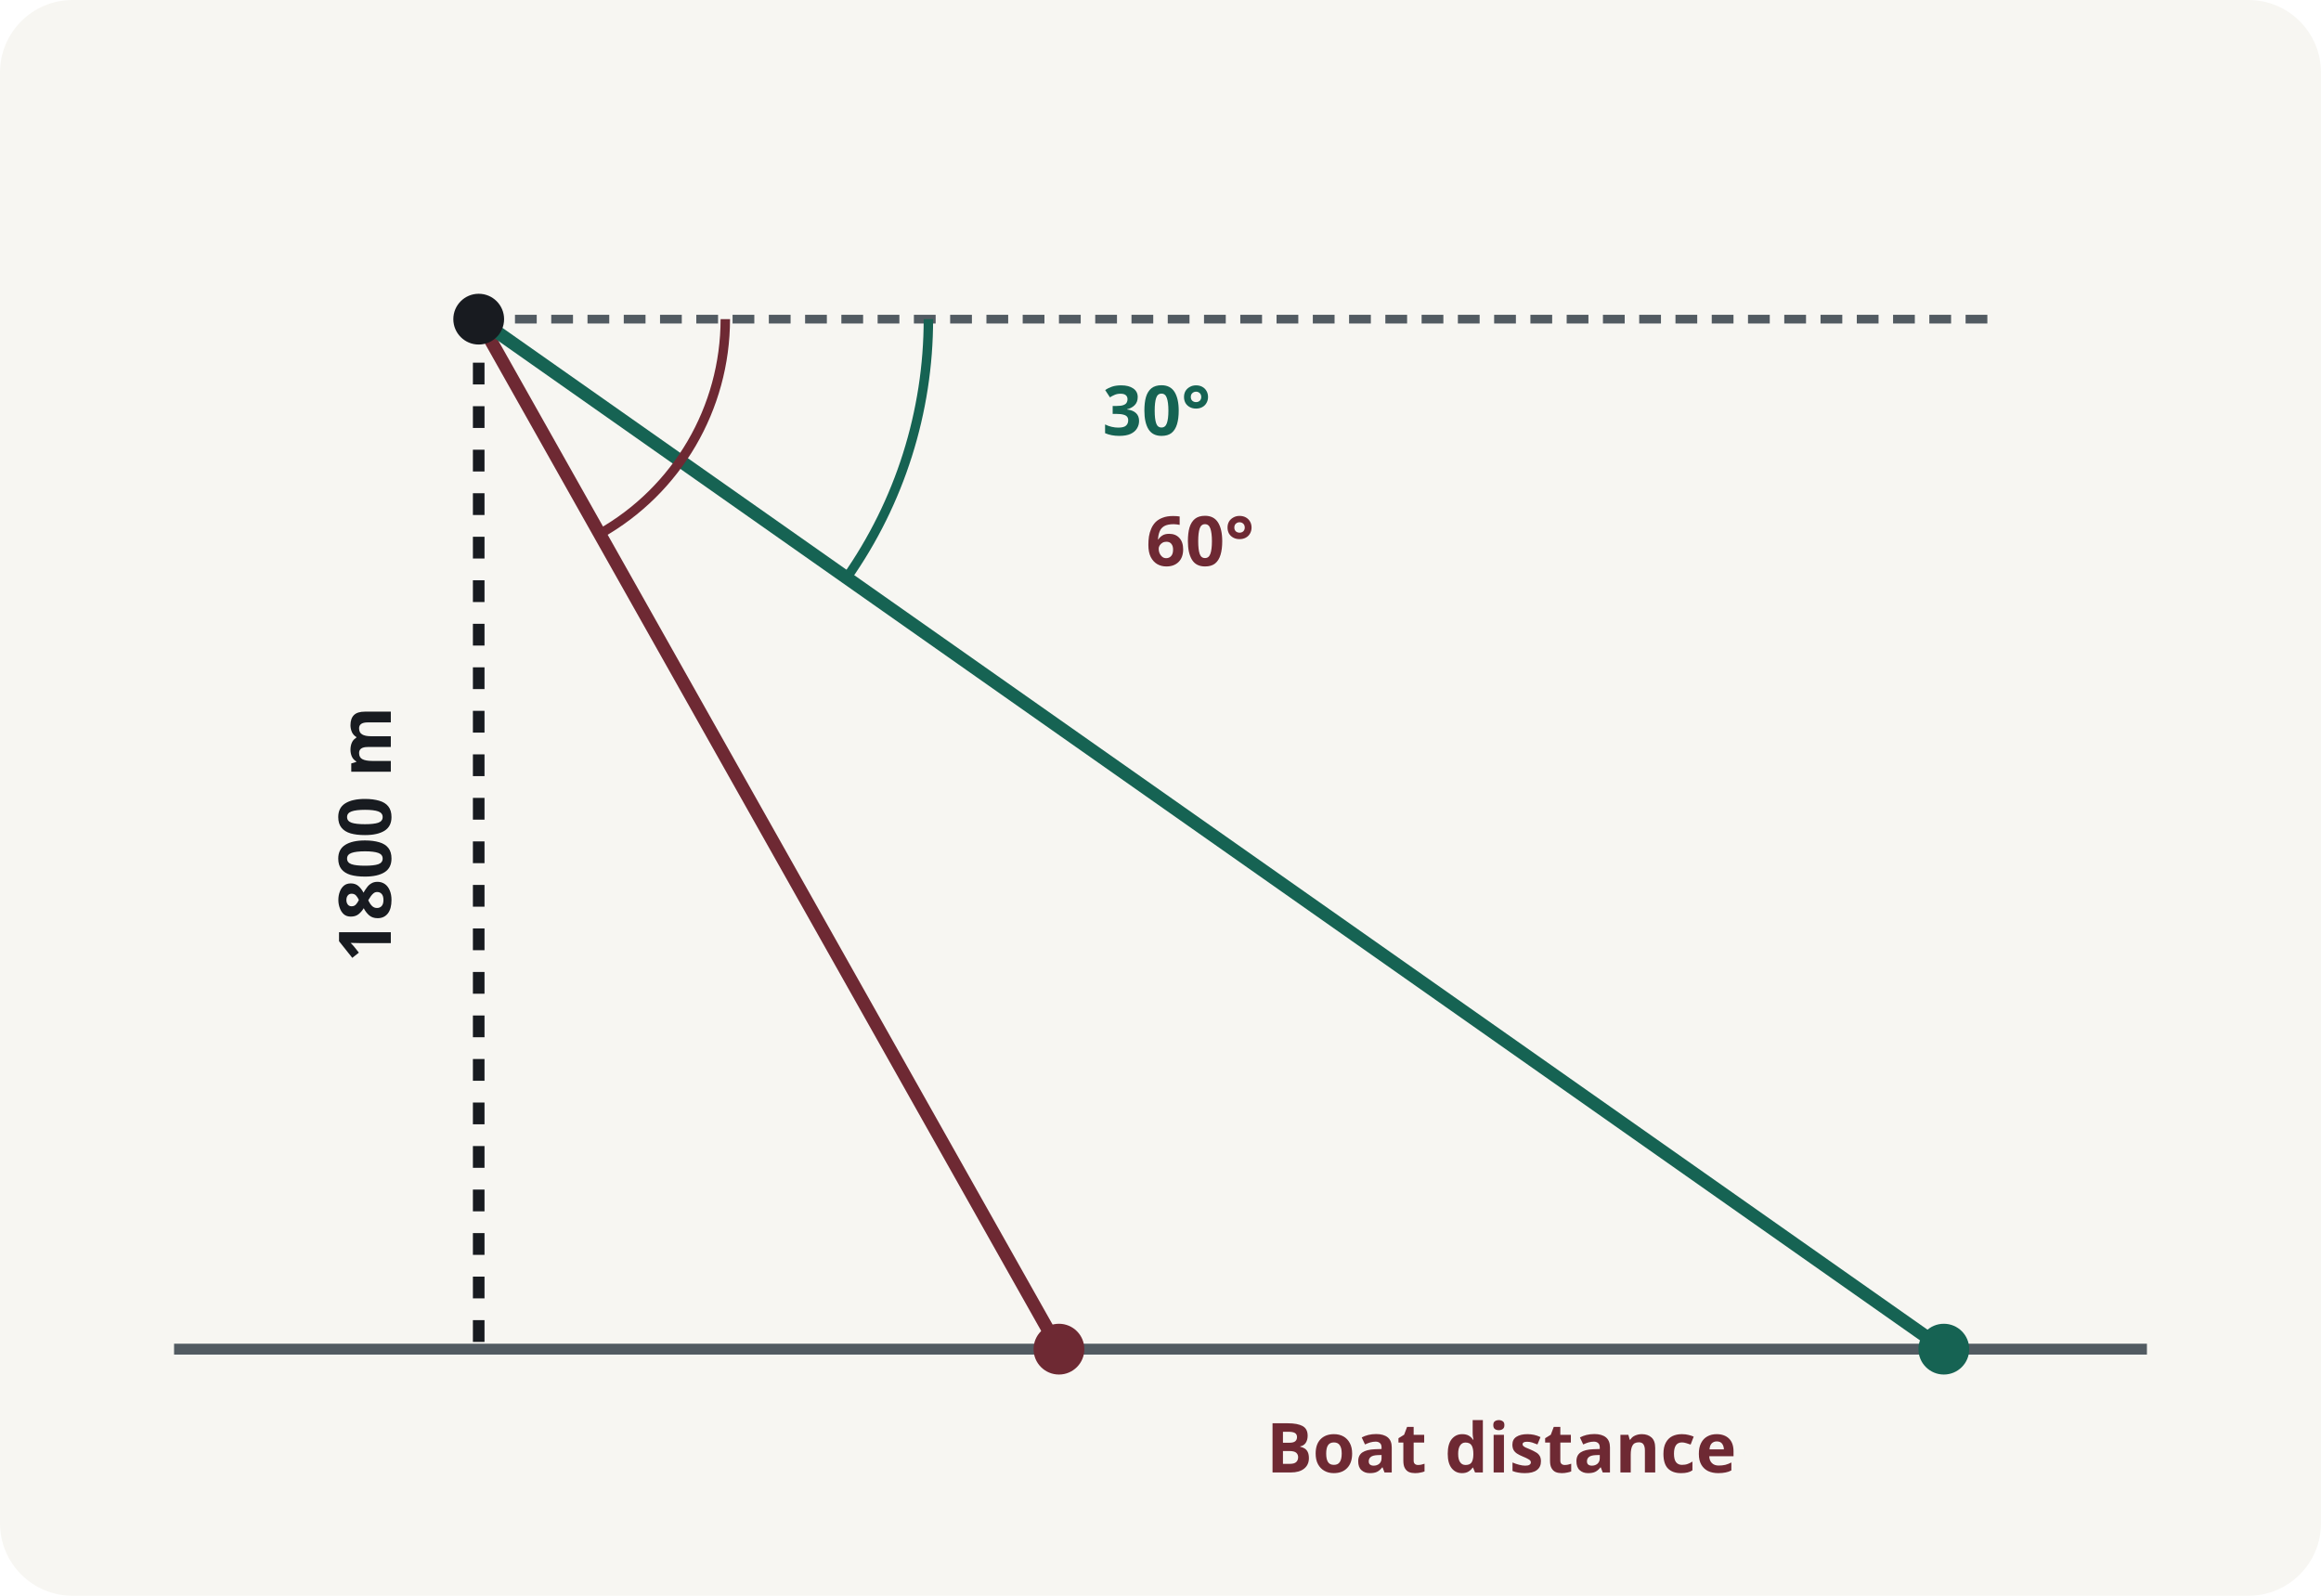
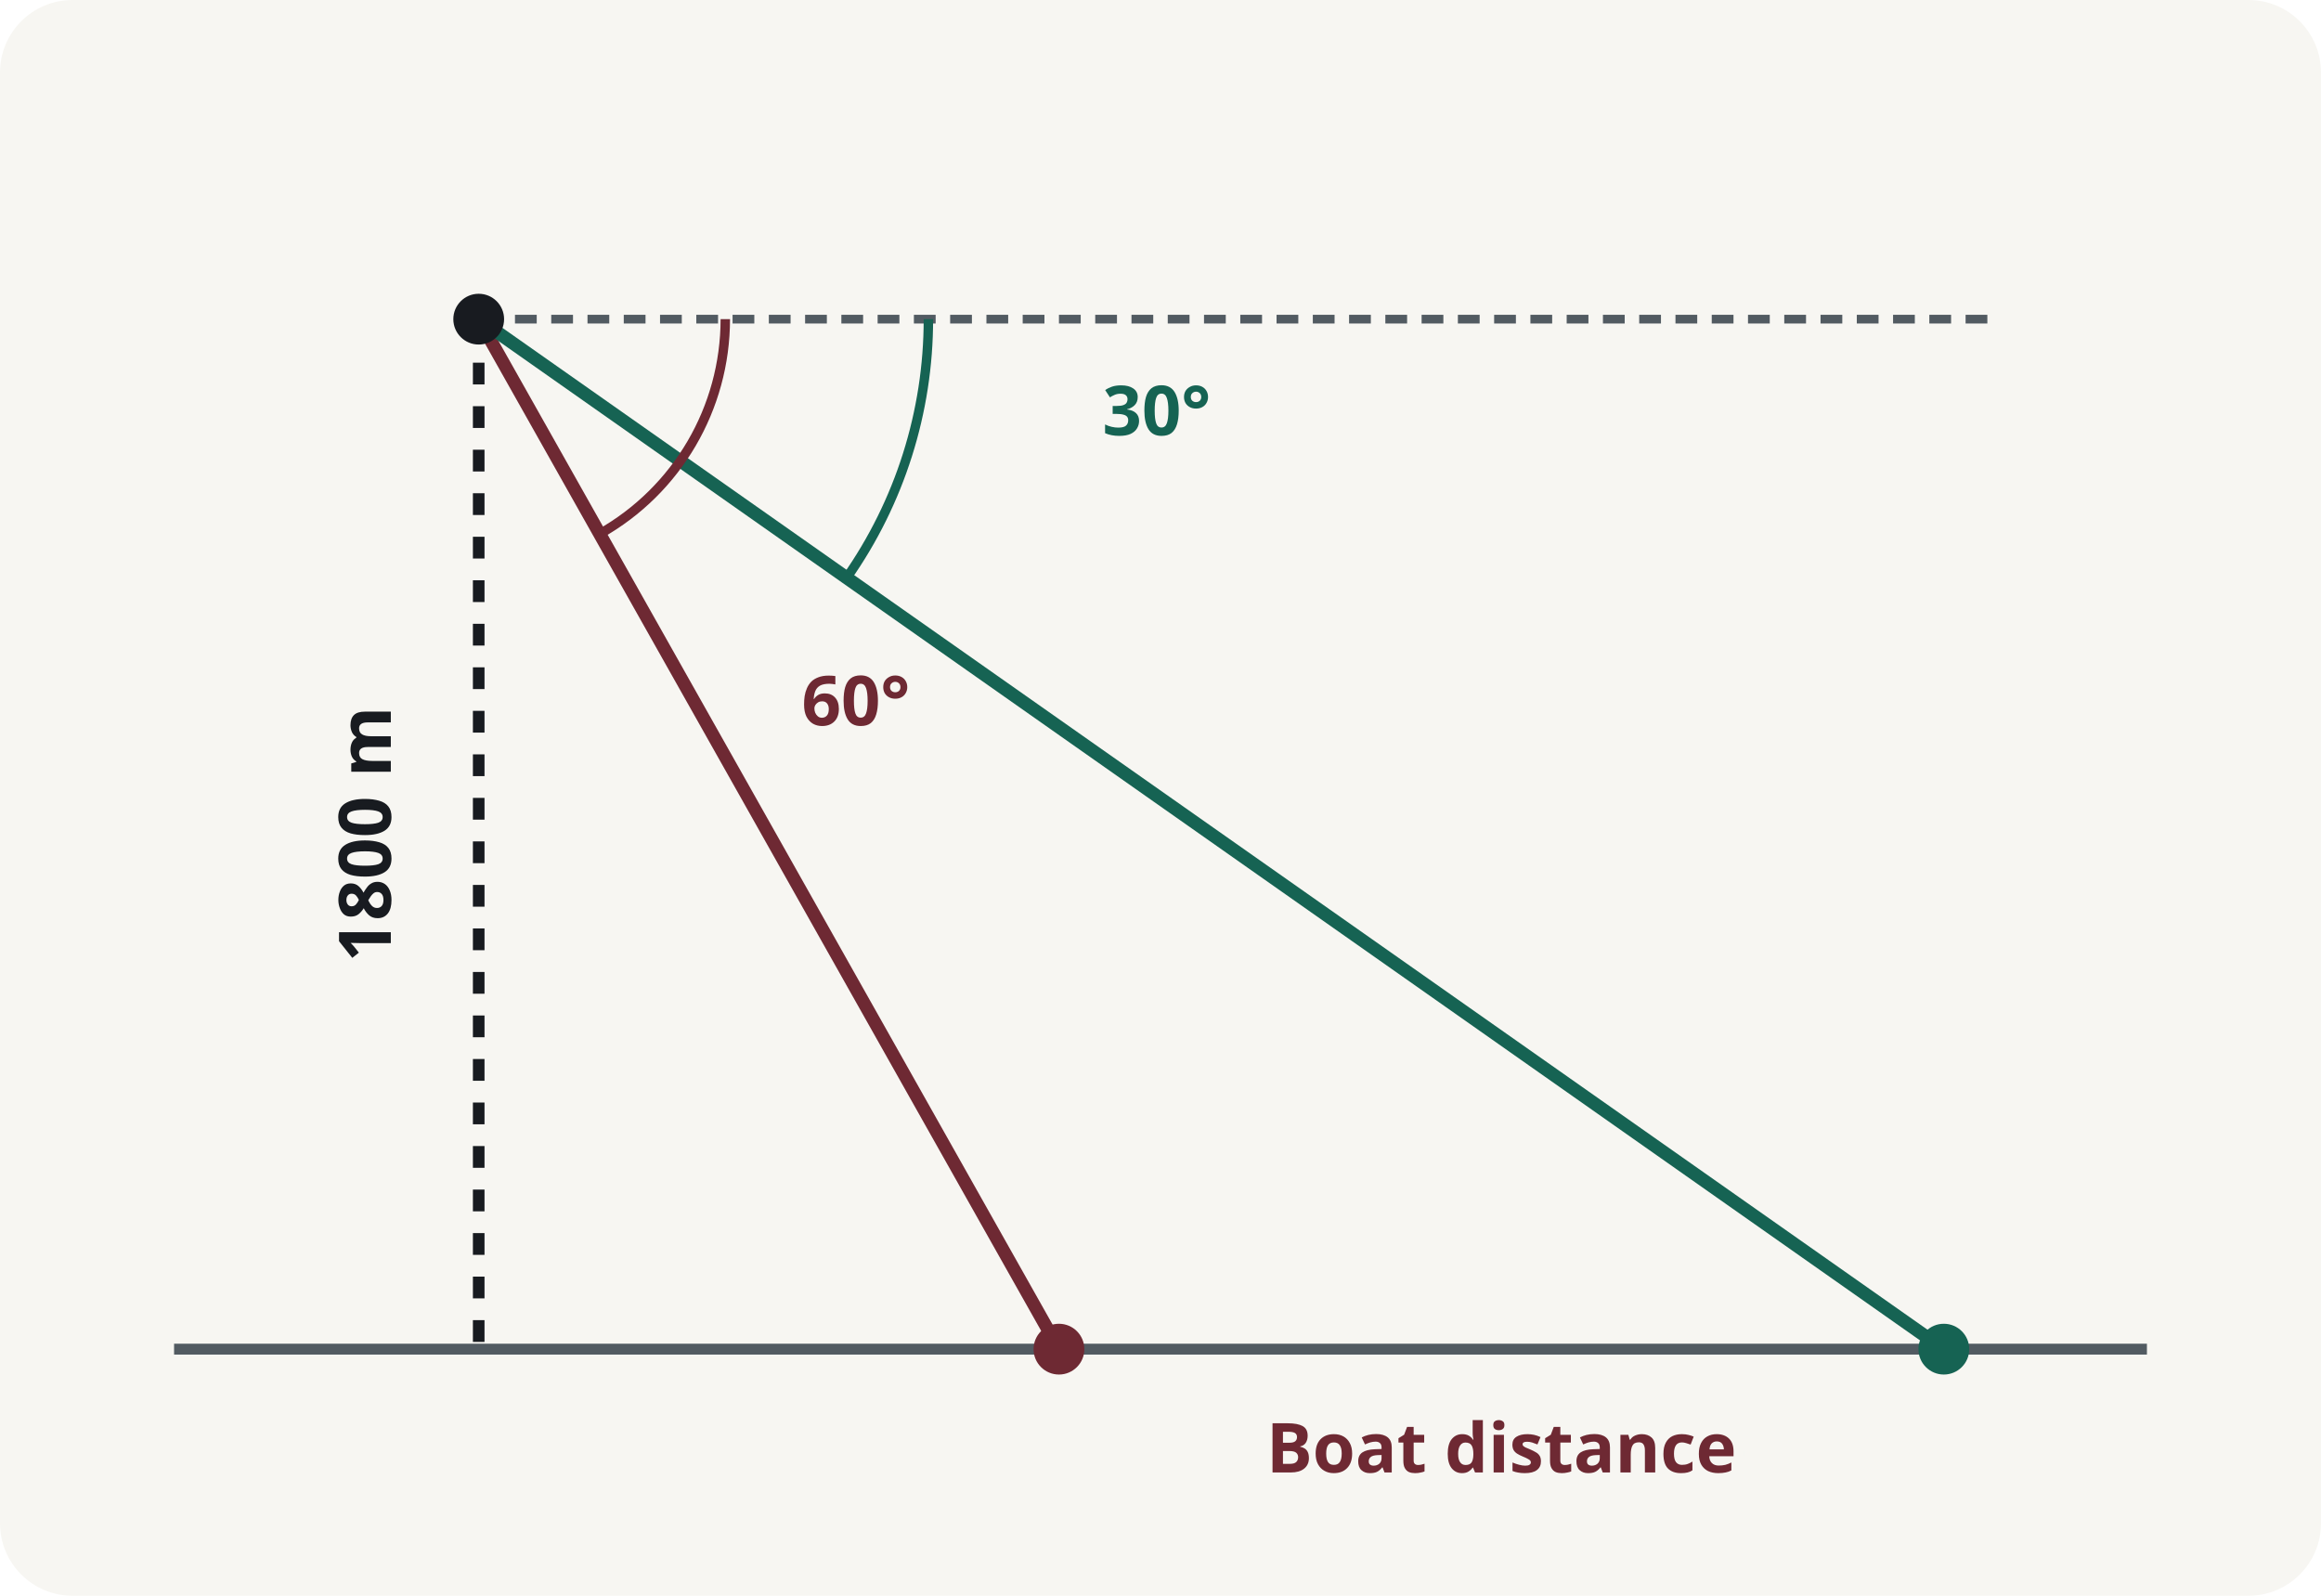
<svg xmlns="http://www.w3.org/2000/svg" viewBox="0 0 320 220" role="img" aria-labelledby="t desc">
  <style>text{paint-order:stroke;stroke:#F7F6F2;stroke-width:3px;stroke-linejoin:round;}</style>
  <rect width="320" height="220" rx="10" fill="#F7F6F2" />
  <line x1="24" y1="186" x2="296" y2="186" stroke="#525B62" stroke-width="1.5" />
  <line x1="66" y1="44" x2="66" y2="186" stroke="#181B20" stroke-width="1.6" stroke-dasharray="3,3" />
  <line x1="66" y1="44" x2="274" y2="44" stroke="#525B62" stroke-width="1.2" stroke-dasharray="3,2" />
  <line x1="66" y1="44" x2="146" y2="186" stroke="#6E2933" stroke-width="1.8" />
  <line x1="66" y1="44" x2="268" y2="186" stroke="#166353" stroke-width="1.8" />
  <circle cx="66" cy="44" r="3.5" fill="#181B20" />
  <circle cx="146" cy="186" r="3.5" fill="#6E2933" />
  <circle cx="268" cy="186" r="3.5" fill="#166353" />
  <path d="M128.0,44.0 A62,62 0 0,1 116.7,79.7" fill="none" stroke="#166353" stroke-width="1.3" />
  <path d="M100.0,44.0 A34,34 0 0,1 82.7,73.6" fill="none" stroke="#6E2933" stroke-width="1.3" />
  <text x="152" y="60" font-family="system-ui,sans-serif" font-size="9.5" font-weight="700" text-anchor="start" fill="#166353">30°</text>
-   <text x="158" y="78" font-family="system-ui,sans-serif" font-size="9.5" font-weight="700" text-anchor="start" fill="#6E2933">60°</text>
+   <text x="118" y="100" font-family="system-ui,sans-serif" font-size="9.5" font-weight="700" text-anchor="middle" fill="#6E2933">60°</text>
  <text x="50" y="115" transform="rotate(-90 50 115)" font-family="system-ui,sans-serif" font-size="10" font-weight="700" text-anchor="middle" dominant-baseline="central" fill="#181B20">1800 m</text>
  <text x="207" y="203" font-family="system-ui,sans-serif" font-size="9.5" font-weight="700" text-anchor="middle" fill="#6E2933">Boat distance</text>
</svg>
